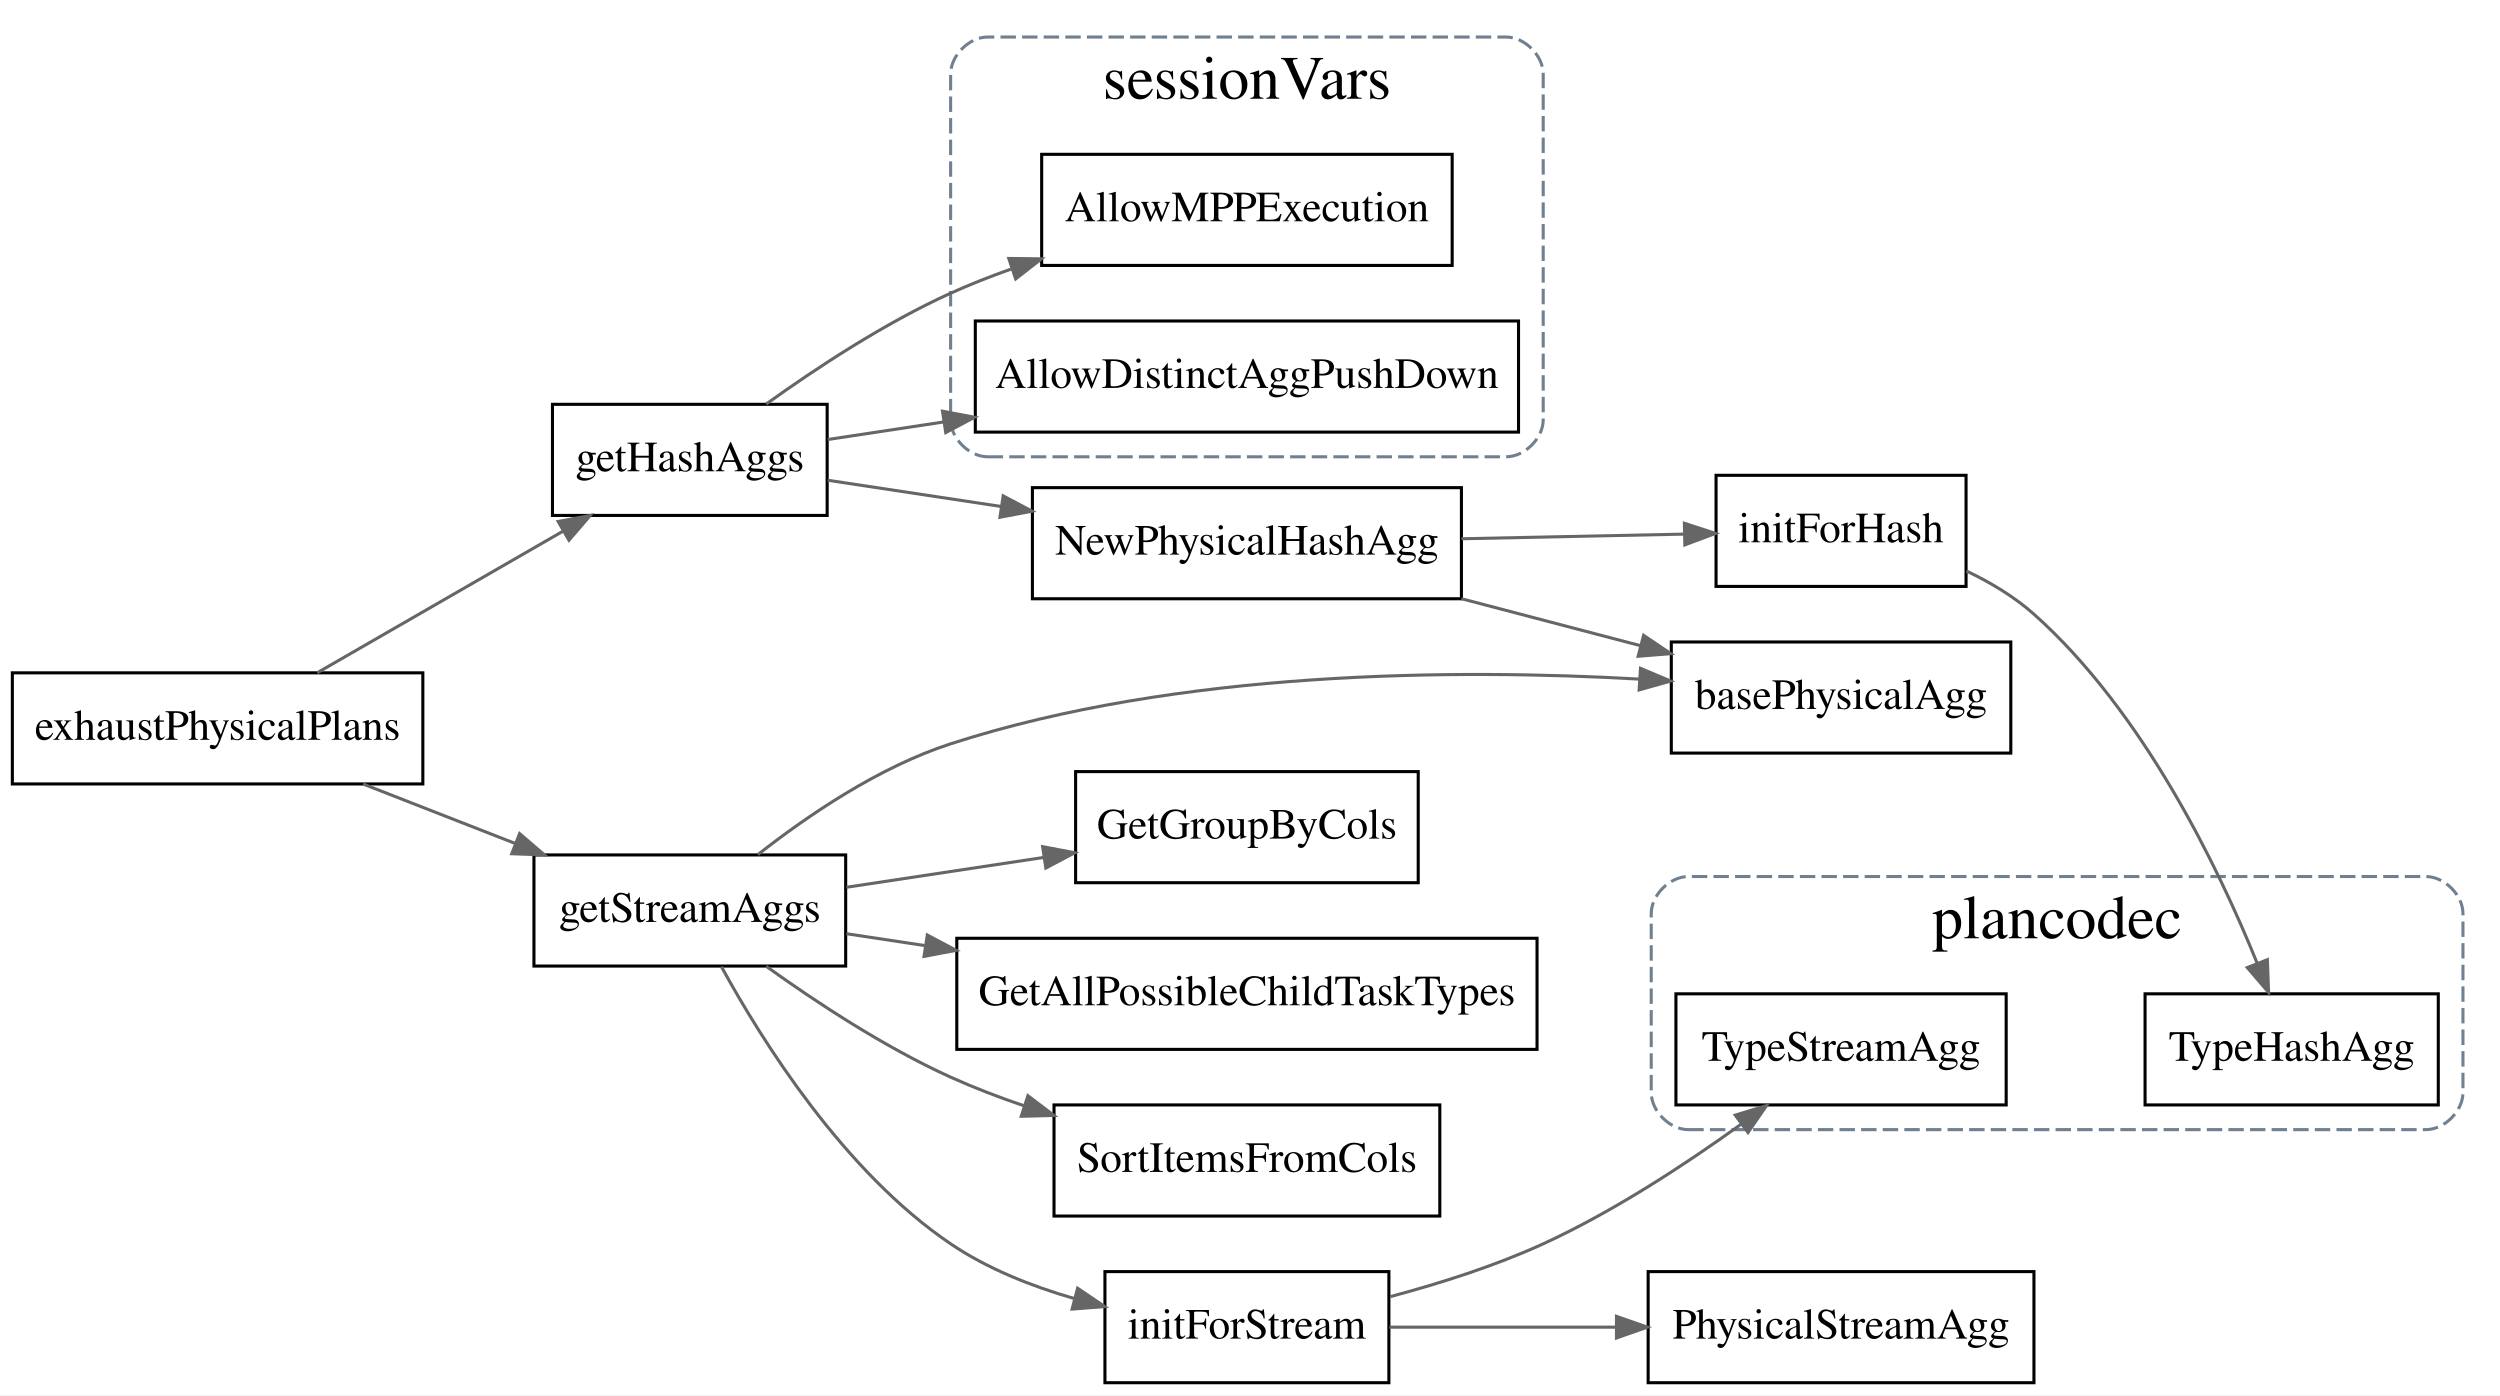
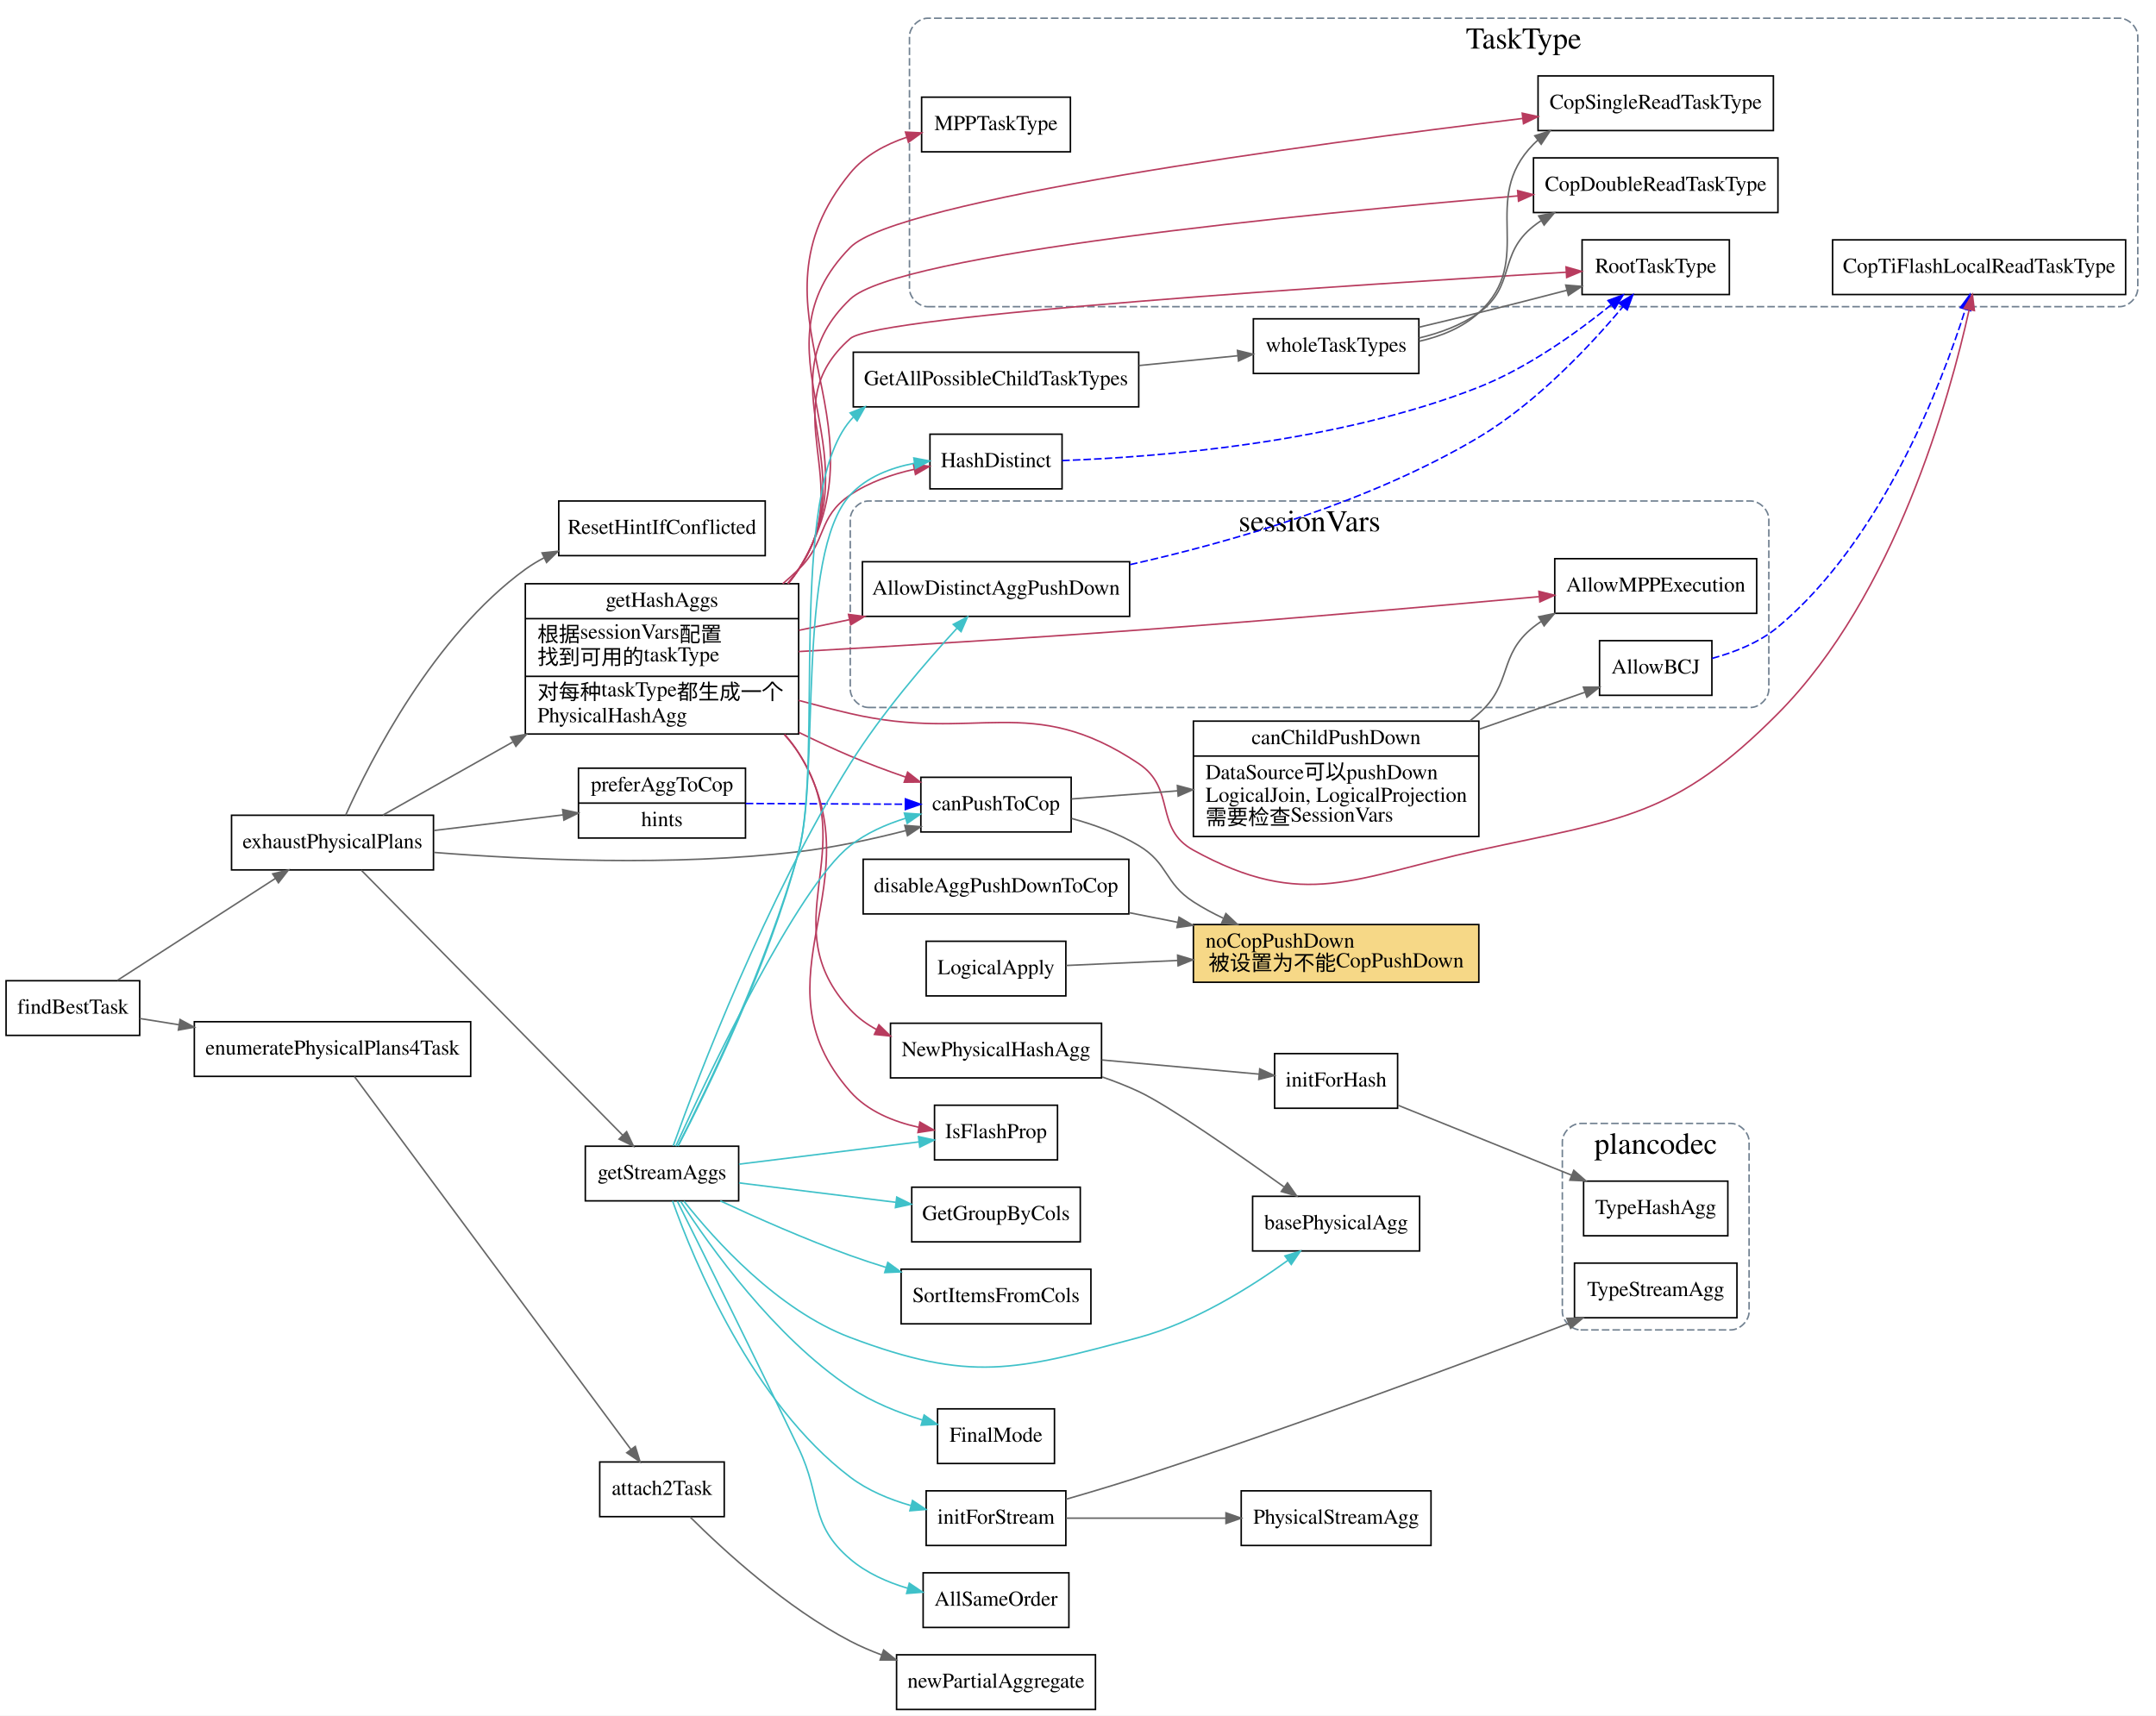
- <svg xmlns="http://www.w3.org/2000/svg" width="810pt" height="452pt" viewBox="0.00 0.00 810.00 452.00">
-   <g id="graph0" class="graph" transform="scale(1 1) rotate(0) translate(4 448)">
-     <polygon fill="white" stroke="transparent" points="-4,4 -4,-448 806,-448 806,4 -4,4" />
+ <svg xmlns="http://www.w3.org/2000/svg" width="1420pt" height="1130pt" viewBox="0.00 0.00 1420.00 1130.00">
+   <g id="graph0" class="graph" transform="scale(1 1) rotate(0) translate(4 1126)">
+     <polygon fill="white" stroke="transparent" points="-4,4 -4,-1126 1416,-1126 1416,4 -4,4" />
    <g id="clust1" class="cluster">
-       <path fill="none" stroke="slategrey" stroke-dasharray="5,2" d="M316,-300C316,-300 484,-300 484,-300 490,-300 496,-306 496,-312 496,-312 496,-424 496,-424 496,-430 490,-436 484,-436 484,-436 316,-436 316,-436 310,-436 304,-430 304,-424 304,-424 304,-312 304,-312 304,-306 310,-300 316,-300" />
-       <text text-anchor="middle" x="400" y="-416" font-family="Times,serif" font-size="20.00">sessionVars</text>
+       <path fill="none" stroke="slategrey" stroke-dasharray="5,2" d="M568,-660C568,-660 1149,-660 1149,-660 1155,-660 1161,-666 1161,-672 1161,-672 1161,-784 1161,-784 1161,-790 1155,-796 1149,-796 1149,-796 568,-796 568,-796 562,-796 556,-790 556,-784 556,-784 556,-672 556,-672 556,-666 562,-660 568,-660" />
+       <text text-anchor="middle" x="858.5" y="-776" font-family="Times,serif" font-size="20.00">sessionVars</text>
    </g>
    <g id="clust2" class="cluster">
-       <path fill="none" stroke="slategrey" stroke-dasharray="5,2" d="M543,-82C543,-82 782,-82 782,-82 788,-82 794,-88 794,-94 794,-94 794,-152 794,-152 794,-158 788,-164 782,-164 782,-164 543,-164 543,-164 537,-164 531,-158 531,-152 531,-152 531,-94 531,-94 531,-88 537,-82 543,-82" />
-       <text text-anchor="middle" x="662.5" y="-144" font-family="Times,serif" font-size="20.00">plancodec</text>
+       <path fill="none" stroke="slategrey" stroke-dasharray="5,2" d="M607,-924C607,-924 1392,-924 1392,-924 1398,-924 1404,-930 1404,-936 1404,-936 1404,-1102 1404,-1102 1404,-1108 1398,-1114 1392,-1114 1392,-1114 607,-1114 607,-1114 601,-1114 595,-1108 595,-1102 595,-1102 595,-936 595,-936 595,-930 601,-924 607,-924" />
+       <text text-anchor="middle" x="999.5" y="-1094" font-family="Times,serif" font-size="20.00">TaskType</text>
+     </g>
+     <g id="clust3" class="cluster">
+       <path fill="none" stroke="slategrey" stroke-dasharray="5,2" d="M1037,-250C1037,-250 1136,-250 1136,-250 1142,-250 1148,-256 1148,-262 1148,-262 1148,-374 1148,-374 1148,-380 1142,-386 1136,-386 1136,-386 1037,-386 1037,-386 1031,-386 1025,-380 1025,-374 1025,-374 1025,-262 1025,-262 1025,-256 1031,-250 1037,-250" />
+       <text text-anchor="middle" x="1086.5" y="-366" font-family="Times,serif" font-size="20.00">plancodec</text>
    </g>
    <g id="node1" class="node">
-       <polygon fill="none" stroke="black" points="466.5,-398 333.5,-398 333.5,-362 466.5,-362 466.5,-398" />
-       <text text-anchor="middle" x="400" y="-376.3" font-family="Times,serif" font-size="14.00">AllowMPPExecution</text>
+       <polygon fill="none" stroke="black" points="1123.5,-704 1049.5,-704 1049.5,-668 1123.5,-668 1123.5,-704" />
+       <text text-anchor="middle" x="1086.5" y="-682.3" font-family="Times,serif" font-size="14.00">AllowBCJ</text>
+     </g>
+     <g id="node6" class="node">
+       <polygon fill="none" stroke="black" points="1396,-968 1203,-968 1203,-932 1396,-932 1396,-968" />
+       <text text-anchor="middle" x="1299.5" y="-946.3" font-family="Times,serif" font-size="14.00">CopTiFlashLocalReadTaskType</text>
+     </g>
+     <g id="edge50" class="edge">
+       <path fill="none" stroke="blue" stroke-dasharray="5,2" d="M1123.57,-692.3C1138.28,-696.29 1154.69,-702.72 1167,-713 1235.62,-770.31 1274.81,-873.09 1290.47,-922.28" />
+       <polygon fill="blue" stroke="blue" points="1287.15,-923.41 1293.45,-931.93 1293.84,-921.34 1287.15,-923.41" />
    </g>
    <g id="node2" class="node">
-       <polygon fill="none" stroke="black" points="488,-344 312,-344 312,-308 488,-308 488,-344" />
-       <text text-anchor="middle" x="400" y="-322.3" font-family="Times,serif" font-size="14.00">AllowDistinctAggPushDown</text>
+       <polygon fill="none" stroke="black" points="1153,-758 1020,-758 1020,-722 1153,-722 1153,-758" />
+       <text text-anchor="middle" x="1086.5" y="-736.3" font-family="Times,serif" font-size="14.00">AllowMPPExecution</text>
    </g>
    <g id="node3" class="node">
-       <polygon fill="none" stroke="black" points="646,-126 539,-126 539,-90 646,-90 646,-126" />
-       <text text-anchor="middle" x="592.5" y="-104.3" font-family="Times,serif" font-size="14.00">TypeStreamAgg</text>
+       <polygon fill="none" stroke="black" points="740,-756 564,-756 564,-720 740,-720 740,-756" />
+       <text text-anchor="middle" x="652" y="-734.3" font-family="Times,serif" font-size="14.00">AllowDistinctAggPushDown</text>
+     </g>
+     <g id="node8" class="node">
+       <polygon fill="none" stroke="black" points="1135,-968 1038,-968 1038,-932 1135,-932 1135,-968" />
+       <text text-anchor="middle" x="1086.5" y="-946.3" font-family="Times,serif" font-size="14.00">RootTaskType</text>
+     </g>
+     <g id="edge48" class="edge">
+       <path fill="none" stroke="blue" stroke-dasharray="5,2" d="M740.26,-754.08C806.62,-768.93 898.38,-795.28 970,-838 1008.31,-860.85 1043.78,-898.78 1065.03,-924.08" />
+       <polygon fill="blue" stroke="blue" points="1062.36,-926.34 1071.42,-931.82 1067.75,-921.88 1062.36,-926.34" />
    </g>
    <g id="node4" class="node">
-       <polygon fill="none" stroke="black" points="786,-126 691,-126 691,-90 786,-90 786,-126" />
-       <text text-anchor="middle" x="738.5" y="-104.3" font-family="Times,serif" font-size="14.00">TypeHashAgg</text>
+       <polygon fill="none" stroke="black" points="1164,-1076 1009,-1076 1009,-1040 1164,-1040 1164,-1076" />
+       <text text-anchor="middle" x="1086.5" y="-1054.3" font-family="Times,serif" font-size="14.00">CopSingleReadTaskType</text>
    </g>
    <g id="node5" class="node">
-       <polygon fill="none" stroke="black" points="133,-230 0,-230 0,-194 133,-194 133,-230" />
-       <text text-anchor="middle" x="66.5" y="-208.3" font-family="Times,serif" font-size="14.00">exhaustPhysicalPlans</text>
-     </g>
-     <g id="node6" class="node">
-       <polygon fill="none" stroke="black" points="264,-317 175,-317 175,-281 264,-281 264,-317" />
-       <text text-anchor="middle" x="219.5" y="-295.3" font-family="Times,serif" font-size="14.00">getHashAggs</text>
+       <polygon fill="none" stroke="black" points="1167,-1022 1006,-1022 1006,-986 1167,-986 1167,-1022" />
+       <text text-anchor="middle" x="1086.5" y="-1000.3" font-family="Times,serif" font-size="14.00">CopDoubleReadTaskType</text>
+     </g>
+     <g id="node7" class="node">
+       <polygon fill="none" stroke="black" points="701,-1062 603,-1062 603,-1026 701,-1026 701,-1062" />
+       <text text-anchor="middle" x="652" y="-1040.3" font-family="Times,serif" font-size="14.00">MPPTaskType</text>
+     </g>
+     <g id="node9" class="node">
+       <polygon fill="none" stroke="black" points="1140,-294 1033,-294 1033,-258 1140,-258 1140,-294" />
+       <text text-anchor="middle" x="1086.5" y="-272.3" font-family="Times,serif" font-size="14.00">TypeStreamAgg</text>
+     </g>
+     <g id="node10" class="node">
+       <polygon fill="none" stroke="black" points="1134,-348 1039,-348 1039,-312 1134,-312 1134,-348" />
+       <text text-anchor="middle" x="1086.5" y="-326.3" font-family="Times,serif" font-size="14.00">TypeHashAgg</text>
+     </g>
+     <g id="node11" class="node">
+       <polygon fill="#f6d887" stroke="black" points="782,-479 782,-517 970,-517 970,-479 782,-479" />
+       <text text-anchor="start" x="790" y="-501.8" font-family="Times,serif" font-size="14.00">noCopPushDown</text>
+       <text text-anchor="middle" x="876" y="-486.8" font-family="Times,serif" font-size="14.00"> 被设置为不能CopPushDown</text>
+     </g>
+     <g id="node12" class="node">
+       <polygon fill="none" stroke="black" points="782,-575 782,-651 970,-651 970,-575 782,-575" />
+       <text text-anchor="middle" x="876" y="-635.8" font-family="Times,serif" font-size="14.00">canChildPushDown</text>
+       <polyline fill="none" stroke="black" points="782,-628 970,-628 " />
+       <text text-anchor="start" x="790" y="-612.8" font-family="Times,serif" font-size="14.00">DataSource可以pushDown</text>
+       <text text-anchor="start" x="790" y="-597.8" font-family="Times,serif" font-size="14.00"> LogicalJoin, LogicalProjection</text>
+       <text text-anchor="start" x="790" y="-582.8" font-family="Times,serif" font-size="14.00"> 需要检查SessionVars</text>
+     </g>
+     <g id="edge14" class="edge">
+       <path fill="none" stroke="#666666" d="M970.27,-645.66C994.41,-654.11 1019.33,-662.83 1039.8,-670" />
+       <polygon fill="#666666" stroke="#666666" points="1038.88,-673.38 1049.47,-673.39 1041.19,-666.78 1038.88,-673.38" />
+     </g>
+     <g id="edge15" class="edge">
+       <path fill="none" stroke="#666666" d="M964.18,-651.22C966.18,-652.77 968.13,-654.36 970,-656 992.52,-675.76 982.47,-694.45 1006,-713 1007.59,-714.25 1009.24,-715.45 1010.94,-716.59" />
+       <polygon fill="#666666" stroke="#666666" points="1009.42,-719.76 1019.8,-721.86 1012.99,-713.74 1009.42,-719.76" />
+     </g>
+     <g id="node13" class="node">
+       <polygon fill="none" stroke="black" points="377,-574 377,-620 487,-620 487,-574 377,-574" />
+       <text text-anchor="middle" x="432" y="-604.8" font-family="Times,serif" font-size="14.00">preferAggToCop</text>
+       <polyline fill="none" stroke="black" points="377,-597 487,-597 " />
+       <text text-anchor="middle" x="432" y="-581.8" font-family="Times,serif" font-size="14.00">hints</text>
+     </g>
+     <g id="node23" class="node">
+       <polygon fill="none" stroke="black" points="701.5,-614 602.5,-614 602.5,-578 701.5,-578 701.5,-614" />
+       <text text-anchor="middle" x="652" y="-592.3" font-family="Times,serif" font-size="14.00">canPushToCop</text>
+     </g>
+     <g id="edge47" class="edge">
+       <path fill="none" stroke="blue" stroke-dasharray="5,2" d="M487.17,-596.75C519.03,-596.61 559.34,-596.42 592,-596.27" />
+       <polygon fill="blue" stroke="blue" points="592.33,-599.77 602.32,-596.22 592.3,-592.77 592.33,-599.77" />
+     </g>
+     <g id="node14" class="node">
+       <polygon fill="none" stroke="black" points="739.5,-560 564.5,-560 564.5,-524 739.5,-524 739.5,-560" />
+       <text text-anchor="middle" x="652" y="-538.3" font-family="Times,serif" font-size="14.00">disableAggPushDownToCop</text>
    </g>
    <g id="edge1" class="edge">
-       <path fill="none" stroke="#666666" d="M98.79,-230.03C121.87,-243.32 153.46,-261.53 178.4,-275.89" />
-       <polygon fill="#666666" stroke="#666666" points="176.84,-279.04 187.25,-281 180.34,-272.97 176.84,-279.04" />
-     </g>
-     <g id="node7" class="node">
-       <polygon fill="none" stroke="black" points="270,-171 169,-171 169,-135 270,-135 270,-171" />
-       <text text-anchor="middle" x="219.5" y="-149.3" font-family="Times,serif" font-size="14.00">getStreamAggs</text>
+       <path fill="none" stroke="#666666" d="M739.78,-524.8C750.31,-522.71 761.13,-520.57 771.86,-518.44" />
+       <polygon fill="#666666" stroke="#666666" points="772.54,-521.87 781.67,-516.5 771.18,-515.01 772.54,-521.87" />
+     </g>
+     <g id="node15" class="node">
+       <polygon fill="none" stroke="black" points="698,-506 606,-506 606,-470 698,-470 698,-506" />
+       <text text-anchor="middle" x="652" y="-484.3" font-family="Times,serif" font-size="14.00">LogicalApply</text>
    </g>
    <g id="edge2" class="edge">
-       <path fill="none" stroke="#666666" d="M113.63,-193.98C129.21,-187.89 146.78,-181.02 163.02,-174.68" />
-       <polygon fill="#666666" stroke="#666666" points="164.36,-177.91 172.4,-171.01 161.81,-171.39 164.36,-177.91" />
+       <path fill="none" stroke="#666666" d="M698.19,-490.04C719.46,-490.99 745.77,-492.18 771.53,-493.34" />
+       <polygon fill="#666666" stroke="#666666" points="771.6,-496.85 781.75,-493.8 771.92,-489.85 771.6,-496.85" />
+     </g>
+     <g id="node16" class="node">
+       <polygon fill="none" stroke="black" points="88,-480 0,-480 0,-444 88,-444 88,-480" />
+       <text text-anchor="middle" x="44" y="-458.3" font-family="Times,serif" font-size="14.00">findBestTask</text>
+     </g>
+     <g id="node17" class="node">
+       <polygon fill="none" stroke="black" points="281.5,-589 148.5,-589 148.5,-553 281.5,-553 281.5,-589" />
+       <text text-anchor="middle" x="215" y="-567.3" font-family="Times,serif" font-size="14.00">exhaustPhysicalPlans</text>
    </g>
    <g id="edge3" class="edge">
-       <path fill="none" stroke="#666666" d="M244.24,-317.08C260.39,-328.67 282.61,-343.31 304,-353 310.24,-355.83 316.85,-358.43 323.56,-360.81" />
-       <polygon fill="#666666" stroke="#666666" points="322.84,-364.26 333.43,-364.14 325.08,-357.63 322.84,-364.26" />
+       <path fill="none" stroke="#666666" d="M73.29,-480.24C101.89,-498.69 146.21,-527.28 177.46,-547.43" />
+       <polygon fill="#666666" stroke="#666666" points="175.6,-550.4 185.9,-552.88 179.4,-544.52 175.6,-550.4" />
+     </g>
+     <g id="node18" class="node">
+       <polygon fill="none" stroke="black" points="306,-453 124,-453 124,-417 306,-417 306,-453" />
+       <text text-anchor="middle" x="215" y="-431.3" font-family="Times,serif" font-size="14.00">enumeratePhysicalPlans4Task</text>
    </g>
    <g id="edge4" class="edge">
-       <path fill="none" stroke="#666666" d="M264.17,-305.6C275.68,-307.35 288.58,-309.3 301.71,-311.28" />
-       <polygon fill="#666666" stroke="#666666" points="301.37,-314.77 311.78,-312.81 302.42,-307.85 301.37,-314.77" />
-     </g>
-     <g id="node8" class="node">
-       <polygon fill="none" stroke="black" points="469.5,-290 330.5,-290 330.5,-254 469.5,-254 469.5,-290" />
-       <text text-anchor="middle" x="400" y="-268.3" font-family="Times,serif" font-size="14.00">NewPhysicalHashAgg</text>
+       <path fill="none" stroke="#666666" d="M88.08,-455.12C96.2,-453.82 104.99,-452.42 114.03,-450.97" />
+       <polygon fill="#666666" stroke="#666666" points="114.59,-454.43 123.91,-449.39 113.48,-447.51 114.59,-454.43" />
+     </g>
+     <g id="edge7" class="edge">
+       <path fill="none" stroke="#666666" d="M281.68,-578.94C308.72,-582.21 339.95,-585.99 366.84,-589.24" />
+       <polygon fill="#666666" stroke="#666666" points="366.57,-592.73 376.92,-590.46 367.41,-585.78 366.57,-592.73" />
+     </g>
+     <g id="node21" class="node">
+       <polygon fill="none" stroke="black" points="342,-642.5 342,-741.5 522,-741.5 522,-642.5 342,-642.5" />
+       <text text-anchor="middle" x="432" y="-726.3" font-family="Times,serif" font-size="14.00">getHashAggs</text>
+       <polyline fill="none" stroke="black" points="342,-718.5 522,-718.5 " />
+       <text text-anchor="start" x="350" y="-703.3" font-family="Times,serif" font-size="14.00">根据sessionVars配置</text>
+       <text text-anchor="start" x="350" y="-688.3" font-family="Times,serif" font-size="14.00"> 找到可用的taskType</text>
+       <polyline fill="none" stroke="black" points="342,-680.5 522,-680.5 " />
+       <text text-anchor="start" x="350" y="-665.3" font-family="Times,serif" font-size="14.00">对每种taskType都生成一个</text>
+       <text text-anchor="start" x="350" y="-650.3" font-family="Times,serif" font-size="14.00"> PhysicalHashAgg</text>
+     </g>
+     <g id="edge8" class="edge">
+       <path fill="none" stroke="#666666" d="M248.19,-589.11C271,-601.96 302.92,-619.92 333.7,-637.24" />
+       <polygon fill="#666666" stroke="#666666" points="332.35,-640.5 342.78,-642.35 335.78,-634.39 332.35,-640.5" />
+     </g>
+     <g id="node22" class="node">
+       <polygon fill="none" stroke="black" points="482.5,-371 381.5,-371 381.5,-335 482.5,-335 482.5,-371" />
+       <text text-anchor="middle" x="432" y="-349.3" font-family="Times,serif" font-size="14.00">getStreamAggs</text>
+     </g>
+     <g id="edge9" class="edge">
+       <path fill="none" stroke="#666666" d="M233.96,-552.79C272.31,-513.9 362.28,-422.68 406.12,-378.23" />
+       <polygon fill="#666666" stroke="#666666" points="408.71,-380.58 413.24,-371.01 403.73,-375.67 408.71,-380.58" />
+     </g>
+     <g id="edge10" class="edge">
+       <path fill="none" stroke="#666666" d="M281.62,-564.53C343.76,-559.62 439.55,-555.23 522,-565 545.41,-567.77 570.71,-573.28 592.66,-578.9" />
+       <polygon fill="#666666" stroke="#666666" points="591.93,-582.32 602.49,-581.47 593.7,-575.55 591.93,-582.32" />
+     </g>
+     <g id="node24" class="node">
+       <polygon fill="none" stroke="black" points="500,-796 364,-796 364,-760 500,-760 500,-796" />
+       <text text-anchor="middle" x="432" y="-774.3" font-family="Times,serif" font-size="14.00">ResetHintIfConflicted</text>
+     </g>
+     <g id="edge11" class="edge">
+       <path fill="none" stroke="#666666" d="M223.67,-589.07C239.98,-625.34 281.62,-707.23 342,-751 345.88,-753.81 350.06,-756.34 354.41,-758.6" />
+       <polygon fill="#666666" stroke="#666666" points="353.02,-761.81 363.56,-762.89 355.99,-755.48 353.02,-761.81" />
+     </g>
+     <g id="node19" class="node">
+       <polygon fill="none" stroke="black" points="473,-163 391,-163 391,-127 473,-127 473,-163" />
+       <text text-anchor="middle" x="432" y="-141.3" font-family="Times,serif" font-size="14.00">attach2Task</text>
    </g>
    <g id="edge5" class="edge">
-       <path fill="none" stroke="#666666" d="M264.17,-292.4C281.13,-289.83 301.1,-286.81 320.39,-283.89" />
-       <polygon fill="#666666" stroke="#666666" points="321.03,-287.33 330.4,-282.38 319.99,-280.41 321.03,-287.33" />
-     </g>
-     <g id="node9" class="node">
-       <polygon fill="none" stroke="black" points="647.5,-240 537.5,-240 537.5,-204 647.5,-204 647.5,-240" />
-       <text text-anchor="middle" x="592.5" y="-218.3" font-family="Times,serif" font-size="14.00">basePhysicalAgg</text>
-     </g>
-     <g id="edge9" class="edge">
-       <path fill="none" stroke="#666666" d="M241.55,-171.1C257.54,-183.66 280.68,-199.45 304,-207 377.83,-230.9 467.86,-231.33 527.28,-227.96" />
-       <polygon fill="#666666" stroke="#666666" points="527.52,-231.46 537.28,-227.34 527.08,-224.47 527.52,-231.46" />
-     </g>
-     <g id="node11" class="node">
-       <polygon fill="none" stroke="black" points="455.5,-198 344.5,-198 344.5,-162 455.5,-162 455.5,-198" />
-       <text text-anchor="middle" x="400" y="-176.3" font-family="Times,serif" font-size="14.00">GetGroupByCols</text>
-     </g>
-     <g id="edge10" class="edge">
-       <path fill="none" stroke="#666666" d="M270.22,-160.52C289.99,-163.51 313,-166.99 334.06,-170.18" />
-       <polygon fill="#666666" stroke="#666666" points="333.81,-173.68 344.22,-171.71 334.85,-166.76 333.81,-173.68" />
-     </g>
-     <g id="node12" class="node">
-       <polygon fill="none" stroke="black" points="494,-144 306,-144 306,-108 494,-108 494,-144" />
-       <text text-anchor="middle" x="400" y="-122.3" font-family="Times,serif" font-size="14.00">GetAllPossibleChildTaskTypes</text>
-     </g>
-     <g id="edge11" class="edge">
-       <path fill="none" stroke="#666666" d="M270.22,-145.48C278.32,-144.25 286.96,-142.95 295.78,-141.61" />
-       <polygon fill="#666666" stroke="#666666" points="296.44,-145.05 305.8,-140.1 295.39,-138.13 296.44,-145.05" />
-     </g>
-     <g id="node13" class="node">
-       <polygon fill="none" stroke="black" points="462.5,-90 337.5,-90 337.5,-54 462.5,-54 462.5,-90" />
-       <text text-anchor="middle" x="400" y="-68.3" font-family="Times,serif" font-size="14.00">SortItemsFromCols</text>
+       <path fill="none" stroke="#666666" d="M229.45,-416.86C266.17,-367.32 368.29,-229.58 411.4,-171.44" />
+       <polygon fill="#666666" stroke="#666666" points="414.41,-173.25 417.56,-163.13 408.79,-169.08 414.41,-173.25" />
+     </g>
+     <g id="node20" class="node">
+       <polygon fill="none" stroke="black" points="717.5,-36 586.5,-36 586.5,0 717.5,0 717.5,-36" />
+       <text text-anchor="middle" x="652" y="-14.3" font-family="Times,serif" font-size="14.00">newPartialAggregate</text>
+     </g>
+     <g id="edge6" class="edge">
+       <path fill="none" stroke="#666666" d="M450.47,-126.82C472.92,-104.48 514.01,-66.85 556,-45 562.48,-41.63 569.44,-38.63 576.54,-35.97" />
+       <polygon fill="#666666" stroke="#666666" points="577.99,-39.17 586.26,-32.56 575.67,-32.57 577.99,-39.17" />
+     </g>
+     <g id="edge16" class="edge">
+       <path fill="none" stroke="#b83b5e" d="M522.08,-696.82C584.74,-700.36 670.53,-705.49 746,-711 836.63,-717.62 940.74,-726.74 1009.51,-732.97" />
+       <polygon fill="#b83b5e" stroke="#b83b5e" points="1009.54,-736.49 1019.82,-733.91 1010.18,-729.52 1009.54,-736.49" />
+     </g>
+     <g id="edge17" class="edge">
+       <path fill="none" stroke="#b83b5e" d="M522.3,-710.84C533.19,-713.14 544.36,-715.5 555.34,-717.81" />
+       <polygon fill="#b83b5e" stroke="#b83b5e" points="554.85,-721.29 565.36,-719.93 556.3,-714.44 554.85,-721.29" />
+     </g>
+     <g id="edge18" class="edge">
+       <path fill="none" stroke="#b83b5e" d="M514.97,-741.6C517.53,-744.59 519.89,-747.73 522,-751 573.67,-831.23 489.15,-894.9 556,-963 586.69,-994.26 856.81,-1030.73 998.92,-1047.98" />
+       <polygon fill="#b83b5e" stroke="#b83b5e" points="998.58,-1051.46 1008.93,-1049.19 999.42,-1044.51 998.58,-1051.46" />
+     </g>
+     <g id="edge19" class="edge">
+       <path fill="none" stroke="#b83b5e" d="M514.85,-741.68C517.44,-744.65 519.84,-747.76 522,-751 566.61,-818.06 497.7,-873.43 556,-929 587.28,-958.81 853.06,-984.93 995.75,-996.96" />
+       <polygon fill="#b83b5e" stroke="#b83b5e" points="995.55,-1000.45 1005.81,-997.8 996.14,-993.48 995.55,-1000.45" />
+     </g>
+     <g id="edge20" class="edge">
+       <path fill="none" stroke="#b83b5e" d="M522.04,-664.66C533.42,-661.54 544.95,-658.57 556,-656 639.48,-636.6 674.77,-670.67 746,-623 770.9,-606.34 755.76,-580.46 782,-566 855.18,-525.67 888.36,-548.23 970,-566 1064.06,-586.47 1099.21,-587.66 1167,-656 1244.14,-733.75 1280.22,-864.64 1292.91,-921.83" />
+       <polygon fill="#b83b5e" stroke="#b83b5e" points="1289.56,-922.9 1295.08,-931.94 1296.4,-921.43 1289.56,-922.9" />
+     </g>
+     <g id="edge21" class="edge">
+       <path fill="none" stroke="#b83b5e" d="M515.1,-741.52C517.62,-744.54 519.94,-747.7 522,-751 583.89,-850.27 481.74,-921.61 556,-1012 565.42,-1023.47 579.12,-1030.85 593.19,-1035.59" />
+       <polygon fill="#b83b5e" stroke="#b83b5e" points="592.36,-1039 602.94,-1038.47 594.34,-1032.28 592.36,-1039" />
+     </g>
+     <g id="edge22" class="edge">
+       <path fill="none" stroke="#b83b5e" d="M514.72,-741.77C517.35,-744.72 519.79,-747.79 522,-751 561.24,-808.03 503.94,-857.37 556,-903 573.54,-918.38 893.8,-938.79 1027.56,-946.69" />
+       <polygon fill="#b83b5e" stroke="#b83b5e" points="1027.44,-950.18 1037.62,-947.28 1027.85,-943.2 1027.44,-950.18" />
+     </g>
+     <g id="edge23" class="edge">
+       <path fill="none" stroke="#b83b5e" d="M522.24,-643.53C533.48,-638.03 544.93,-632.71 556,-628 567.63,-623.05 580.3,-618.34 592.49,-614.12" />
+       <polygon fill="#b83b5e" stroke="#b83b5e" points="593.78,-617.38 602.13,-610.85 591.53,-610.75 593.78,-617.38" />
+     </g>
+     <g id="node25" class="node">
+       <polygon fill="none" stroke="black" points="721.5,-452 582.5,-452 582.5,-416 721.5,-416 721.5,-452" />
+       <text text-anchor="middle" x="652" y="-430.3" font-family="Times,serif" font-size="14.00">NewPhysicalHashAgg</text>
+     </g>
+     <g id="edge24" class="edge">
+       <path fill="none" stroke="#b83b5e" d="M512.55,-642.13C516.02,-638.3 519.21,-634.25 522,-630 564.02,-565.93 503.99,-517.26 556,-461 560.96,-455.63 566.9,-451.31 573.36,-447.82" />
+       <polygon fill="#b83b5e" stroke="#b83b5e" points="574.88,-450.98 582.45,-443.57 571.91,-444.64 574.88,-450.98" />
+     </g>
+     <g id="node26" class="node">
+       <polygon fill="none" stroke="black" points="692.5,-398 611.5,-398 611.5,-362 692.5,-362 692.5,-398" />
+       <text text-anchor="middle" x="652" y="-376.3" font-family="Times,serif" font-size="14.00">IsFlashProp</text>
+     </g>
+     <g id="edge25" class="edge">
+       <path fill="none" stroke="#b83b5e" d="M512.79,-642.29C516.2,-638.41 519.31,-634.32 522,-630 574.98,-544.89 489.7,-482.2 556,-407 567.36,-394.11 584.38,-387.18 600.9,-383.51" />
+       <polygon fill="#b83b5e" stroke="#b83b5e" points="601.86,-386.89 611.05,-381.62 600.58,-380.01 601.86,-386.89" />
+     </g>
+     <g id="node27" class="node">
+       <polygon fill="none" stroke="black" points="695.5,-840 608.5,-840 608.5,-804 695.5,-804 695.5,-840" />
+       <text text-anchor="middle" x="652" y="-818.3" font-family="Times,serif" font-size="14.00">HashDistinct</text>
+     </g>
+     <g id="edge26" class="edge">
+       <path fill="none" stroke="#b83b5e" d="M511.53,-741.5C515.17,-744.59 518.69,-747.76 522,-751 540.94,-769.54 534.06,-785.12 556,-800 568.41,-808.41 583.6,-813.64 598.17,-816.88" />
+       <polygon fill="#b83b5e" stroke="#b83b5e" points="597.62,-820.34 608.11,-818.81 598.96,-813.47 597.62,-820.34" />
+     </g>
+     <g id="edge30" class="edge">
+       <path fill="none" stroke="#3fc1c9" d="M439.38,-371.2C455.48,-415.94 500.41,-534.13 556,-623 576.64,-655.99 605.78,-689.88 626.34,-712.24" />
+       <polygon fill="#3fc1c9" stroke="#3fc1c9" points="623.85,-714.71 633.22,-719.65 628.98,-709.94 623.85,-714.71" />
+     </g>
+     <g id="edge31" class="edge">
+       <path fill="none" stroke="#3fc1c9" d="M441.09,-371.02C462.41,-417.82 520.94,-541.51 556,-569 566.54,-577.26 579.49,-583 592.39,-586.98" />
+       <polygon fill="#3fc1c9" stroke="#3fc1c9" points="591.65,-590.4 602.22,-589.69 593.51,-583.65 591.65,-590.4" />
+     </g>
+     <g id="edge32" class="edge">
+       <path fill="none" stroke="#3fc1c9" d="M482.74,-359.16C518.2,-363.55 565.67,-369.43 601.15,-373.83" />
+       <polygon fill="#3fc1c9" stroke="#3fc1c9" points="600.93,-377.33 611.29,-375.08 601.79,-370.38 600.93,-377.33" />
+     </g>
+     <g id="edge33" class="edge">
+       <path fill="none" stroke="#3fc1c9" d="M442.49,-371.15C460.86,-407.11 501.3,-490.38 522,-565 536.1,-615.85 520.29,-761.16 556,-800 566.81,-811.76 582.55,-817.84 598.13,-820.83" />
+       <polygon fill="#3fc1c9" stroke="#3fc1c9" points="597.87,-824.33 608.28,-822.37 598.92,-817.41 597.87,-824.33" />
+     </g>
+     <g id="node28" class="node">
+       <polygon fill="none" stroke="black" points="931,-338 821,-338 821,-302 931,-302 931,-338" />
+       <text text-anchor="middle" x="876" y="-316.3" font-family="Times,serif" font-size="14.00">basePhysicalAgg</text>
+     </g>
+     <g id="edge34" class="edge">
+       <path fill="none" stroke="#3fc1c9" d="M446.43,-334.86C466.77,-309.1 508.13,-263.03 556,-245 635.02,-215.23 664.47,-223.02 746,-245 782.47,-254.83 819.25,-277.79 844.15,-295.74" />
+       <polygon fill="#3fc1c9" stroke="#3fc1c9" points="842.31,-298.74 852.44,-301.85 846.46,-293.1 842.31,-298.74" />
+     </g>
+     <g id="node30" class="node">
+       <polygon fill="none" stroke="black" points="700,-90 604,-90 604,-54 700,-54 700,-90" />
+       <text text-anchor="middle" x="652" y="-68.3" font-family="Times,serif" font-size="14.00">AllSameOrder</text>
+     </g>
+     <g id="edge35" class="edge">
+       <path fill="none" stroke="#3fc1c9" d="M442.1,-334.82C458.35,-302.27 493.35,-231.85 522,-172 537.45,-139.72 528.76,-122.22 556,-99 566.71,-89.87 580.32,-83.82 593.86,-79.81" />
+       <polygon fill="#3fc1c9" stroke="#3fc1c9" points="594.89,-83.16 603.68,-77.24 593.11,-76.39 594.89,-83.16" />
+     </g>
+     <g id="node31" class="node">
+       <polygon fill="none" stroke="black" points="707.5,-344 596.5,-344 596.5,-308 707.5,-308 707.5,-344" />
+       <text text-anchor="middle" x="652" y="-322.3" font-family="Times,serif" font-size="14.00">GetGroupByCols</text>
+     </g>
+     <g id="edge36" class="edge">
+       <path fill="none" stroke="#3fc1c9" d="M482.74,-346.84C513.38,-343.05 552.98,-338.14 586.07,-334.04" />
+       <polygon fill="#3fc1c9" stroke="#3fc1c9" points="586.62,-337.5 596.12,-332.8 585.76,-330.55 586.62,-337.5" />
+     </g>
+     <g id="node32" class="node">
+       <polygon fill="none" stroke="black" points="746,-894 558,-894 558,-858 746,-858 746,-894" />
+       <text text-anchor="middle" x="652" y="-872.3" font-family="Times,serif" font-size="14.00">GetAllPossibleChildTaskTypes</text>
+     </g>
+     <g id="edge37" class="edge">
+       <path fill="none" stroke="#3fc1c9" d="M442.65,-371.11C461.31,-406.99 502.22,-490.13 522,-565 538.24,-626.45 514.74,-800.65 556,-849 556.63,-849.74 557.28,-850.46 557.95,-851.17" />
+       <polygon fill="#3fc1c9" stroke="#3fc1c9" points="555.92,-854.04 565.75,-857.99 560.53,-848.77 555.92,-854.04" />
+     </g>
+     <g id="node33" class="node">
+       <polygon fill="none" stroke="black" points="714.5,-290 589.5,-290 589.5,-254 714.5,-254 714.5,-290" />
+       <text text-anchor="middle" x="652" y="-268.3" font-family="Times,serif" font-size="14.00">SortItemsFromCols</text>
+     </g>
+     <g id="edge38" class="edge">
+       <path fill="none" stroke="#3fc1c9" d="M470.41,-334.98C494.51,-323.77 526.7,-309.54 556,-299 563.57,-296.28 571.56,-293.64 579.55,-291.16" />
+       <polygon fill="#3fc1c9" stroke="#3fc1c9" points="580.73,-294.46 589.28,-288.21 578.7,-287.76 580.73,-294.46" />
+     </g>
+     <g id="node34" class="node">
+       <polygon fill="none" stroke="black" points="698,-144 606,-144 606,-108 698,-108 698,-144" />
+       <text text-anchor="middle" x="652" y="-122.3" font-family="Times,serif" font-size="14.00">initForStream</text>
+     </g>
+     <g id="edge39" class="edge">
+       <path fill="none" stroke="#3fc1c9" d="M438.96,-334.95C452.88,-295.66 491.33,-201.97 556,-153 567.55,-144.25 581.82,-138.34 595.77,-134.34" />
+       <polygon fill="#3fc1c9" stroke="#3fc1c9" points="597,-137.64 605.82,-131.75 595.26,-130.86 597,-137.64" />
+     </g>
+     <g id="node35" class="node">
+       <polygon fill="none" stroke="black" points="690.5,-198 613.5,-198 613.5,-162 690.5,-162 690.5,-198" />
+       <text text-anchor="middle" x="652" y="-176.3" font-family="Times,serif" font-size="14.00">FinalMode</text>
+     </g>
+     <g id="edge40" class="edge">
+       <path fill="none" stroke="#3fc1c9" d="M444.29,-334.67C463.6,-304.79 505.77,-245.58 556,-212 570.26,-202.47 587.62,-195.53 603.58,-190.61" />
+       <polygon fill="#3fc1c9" stroke="#3fc1c9" points="604.66,-193.94 613.29,-187.8 602.71,-187.22 604.66,-193.94" />
    </g>
    <g id="edge12" class="edge">
-       <path fill="none" stroke="#666666" d="M244.24,-134.92C260.39,-123.33 282.61,-108.69 304,-99 311.58,-95.57 319.69,-92.46 327.87,-89.69" />
-       <polygon fill="#666666" stroke="#666666" points="329.04,-92.99 337.48,-86.59 326.89,-86.33 329.04,-92.99" />
-     </g>
-     <g id="node14" class="node">
-       <polygon fill="none" stroke="black" points="446,-36 354,-36 354,0 446,0 446,-36" />
-       <text text-anchor="middle" x="400" y="-14.3" font-family="Times,serif" font-size="14.00">initForStream</text>
+       <path fill="none" stroke="#666666" d="M701.79,-586.89C716.66,-582.81 732.6,-577.05 746,-569 765.67,-557.19 762.74,-544.47 782,-532 788.15,-528.02 794.83,-524.42 801.69,-521.18" />
+       <polygon fill="#666666" stroke="#666666" points="803.41,-524.25 811.13,-517 800.57,-517.85 803.41,-524.25" />
    </g>
    <g id="edge13" class="edge">
-       <path fill="none" stroke="#666666" d="M229.74,-134.8C242.94,-110.65 269.45,-68.37 304,-45 315.89,-36.96 330.15,-31.29 343.97,-27.3" />
-       <polygon fill="#666666" stroke="#666666" points="345.14,-30.61 353.92,-24.68 343.36,-23.85 345.14,-30.61" />
-     </g>
-     <g id="edge6" class="edge">
-       <path fill="none" stroke="#666666" d="M469.51,-254.02C488.4,-249.06 508.83,-243.7 527.46,-238.81" />
-       <polygon fill="#666666" stroke="#666666" points="528.53,-242.15 537.32,-236.22 526.76,-235.37 528.53,-242.15" />
-     </g>
-     <g id="node10" class="node">
-       <polygon fill="none" stroke="black" points="633,-294 552,-294 552,-258 633,-258 633,-294" />
-       <text text-anchor="middle" x="592.5" y="-272.3" font-family="Times,serif" font-size="14.00">initForHash</text>
-     </g>
-     <g id="edge7" class="edge">
-       <path fill="none" stroke="#666666" d="M469.51,-273.44C493.36,-273.94 519.64,-274.49 541.68,-274.95" />
-       <polygon fill="#666666" stroke="#666666" points="541.74,-278.46 551.81,-275.17 541.89,-271.46 541.74,-278.46" />
-     </g>
-     <g id="edge8" class="edge">
-       <path fill="none" stroke="#666666" d="M633.1,-263.01C640.91,-259.29 648.64,-254.66 655,-249 690.36,-217.51 714.68,-167.14 727.33,-135.89" />
-       <polygon fill="#666666" stroke="#666666" points="730.63,-137.06 731.02,-126.47 724.12,-134.5 730.63,-137.06" />
-     </g>
-     <g id="edge14" class="edge">
-       <path fill="none" stroke="#666666" d="M446.48,-27.9C462.51,-32.17 480.41,-37.85 496,-45 518.65,-55.39 542.04,-70.73 560,-83.67" />
-       <polygon fill="#666666" stroke="#666666" points="558.22,-86.7 568.36,-89.8 562.36,-81.06 558.22,-86.7" />
-     </g>
-     <g id="node15" class="node">
-       <polygon fill="none" stroke="black" points="655,-36 530,-36 530,0 655,0 655,-36" />
-       <text text-anchor="middle" x="592.5" y="-14.3" font-family="Times,serif" font-size="14.00">PhysicalStreamAgg</text>
-     </g>
-     <g id="edge15" class="edge">
-       <path fill="none" stroke="#666666" d="M446.15,-18C468.1,-18 495.01,-18 519.69,-18" />
-       <polygon fill="#666666" stroke="#666666" points="519.74,-21.5 529.74,-18 519.74,-14.5 519.74,-21.5" />
+       <path fill="none" stroke="#666666" d="M701.72,-599.73C722.36,-601.31 747.25,-603.22 771.64,-605.09" />
+       <polygon fill="#666666" stroke="#666666" points="771.45,-608.58 781.69,-605.85 771.98,-601.6 771.45,-608.58" />
+     </g>
+     <g id="edge27" class="edge">
+       <path fill="none" stroke="#666666" d="M721.95,-416.61C730.2,-413.77 738.39,-410.56 746,-407 765.4,-397.92 810.27,-366.7 841.61,-344.26" />
+       <polygon fill="#666666" stroke="#666666" points="843.98,-346.86 850.06,-338.19 839.89,-341.18 843.98,-346.86" />
+     </g>
+     <g id="node29" class="node">
+       <polygon fill="none" stroke="black" points="916.5,-432 835.5,-432 835.5,-396 916.5,-396 916.5,-432" />
+       <text text-anchor="middle" x="876" y="-410.3" font-family="Times,serif" font-size="14.00">initForHash</text>
+     </g>
+     <g id="edge28" class="edge">
+       <path fill="none" stroke="#666666" d="M721.72,-427.81C755.24,-424.79 794.81,-421.22 825.35,-418.47" />
+       <polygon fill="#666666" stroke="#666666" points="825.69,-421.96 835.34,-417.57 825.07,-414.98 825.69,-421.96" />
+     </g>
+     <g id="edge49" class="edge">
+       <path fill="none" stroke="blue" stroke-dasharray="5,2" d="M695.58,-822.64C757.93,-824.89 876.79,-834.13 970,-871 1002.45,-883.83 1034.85,-907.14 1057.04,-925.12" />
+       <polygon fill="blue" stroke="blue" points="1055.08,-928.05 1065.02,-931.72 1059.54,-922.65 1055.08,-928.05" />
+     </g>
+     <g id="edge29" class="edge">
+       <path fill="none" stroke="#666666" d="M916.71,-398C949.14,-384.94 995.31,-366.34 1031.16,-351.89" />
+       <polygon fill="#666666" stroke="#666666" points="1032.54,-355.11 1040.51,-348.13 1029.93,-348.62 1032.54,-355.11" />
+     </g>
+     <g id="node36" class="node">
+       <polygon fill="none" stroke="black" points="930.5,-916 821.5,-916 821.5,-880 930.5,-880 930.5,-916" />
+       <text text-anchor="middle" x="876" y="-894.3" font-family="Times,serif" font-size="14.00">wholeTaskTypes</text>
+     </g>
+     <g id="edge41" class="edge">
+       <path fill="none" stroke="#666666" d="M746.18,-885.23C768.11,-887.41 790.99,-889.67 811.27,-891.68" />
+       <polygon fill="#666666" stroke="#666666" points="811.02,-895.18 821.32,-892.68 811.71,-888.21 811.02,-895.18" />
+     </g>
+     <g id="edge45" class="edge">
+       <path fill="none" stroke="#666666" d="M698.12,-138.46C713.39,-142.85 730.49,-147.95 746,-153 846.55,-185.77 962.02,-228.77 1029.07,-254.28" />
+       <polygon fill="#666666" stroke="#666666" points="1028.01,-257.62 1038.6,-257.91 1030.5,-251.08 1028.01,-257.62" />
+     </g>
+     <g id="node37" class="node">
+       <polygon fill="none" stroke="black" points="938.5,-144 813.5,-144 813.5,-108 938.5,-108 938.5,-144" />
+       <text text-anchor="middle" x="876" y="-122.3" font-family="Times,serif" font-size="14.00">PhysicalStreamAgg</text>
+     </g>
+     <g id="edge46" class="edge">
+       <path fill="none" stroke="#666666" d="M698.19,-126C728.42,-126 768.85,-126 803.41,-126" />
+       <polygon fill="#666666" stroke="#666666" points="803.46,-129.5 813.46,-126 803.46,-122.5 803.46,-129.5" />
+     </g>
+     <g id="edge42" class="edge">
+       <path fill="none" stroke="#666666" d="M930.72,-901.2C944.92,-904.41 959.26,-910.1 970,-920 1008.13,-955.15 969.58,-994.08 1006,-1031 1006.92,-1031.93 1007.88,-1032.84 1008.86,-1033.71" />
+       <polygon fill="#666666" stroke="#666666" points="1006.85,-1036.57 1016.94,-1039.79 1011.06,-1030.98 1006.85,-1036.57" />
+     </g>
+     <g id="edge43" class="edge">
+       <path fill="none" stroke="#666666" d="M930.69,-903.37C944.41,-906.63 958.52,-911.81 970,-920 994.39,-937.41 982.47,-958.45 1006,-977 1007.59,-978.25 1009.24,-979.45 1010.94,-980.59" />
+       <polygon fill="#666666" stroke="#666666" points="1009.42,-983.76 1019.8,-985.86 1012.99,-977.74 1009.42,-983.76" />
+     </g>
+     <g id="edge44" class="edge">
+       <path fill="none" stroke="#666666" d="M930.65,-910.48C943.55,-913.54 957.28,-916.84 970,-920 988.92,-924.69 1009.53,-929.99 1028.04,-934.81" />
+       <polygon fill="#666666" stroke="#666666" points="1027.23,-938.22 1037.79,-937.36 1029,-931.45 1027.23,-938.22" />
    </g>
  </g>
</svg>
